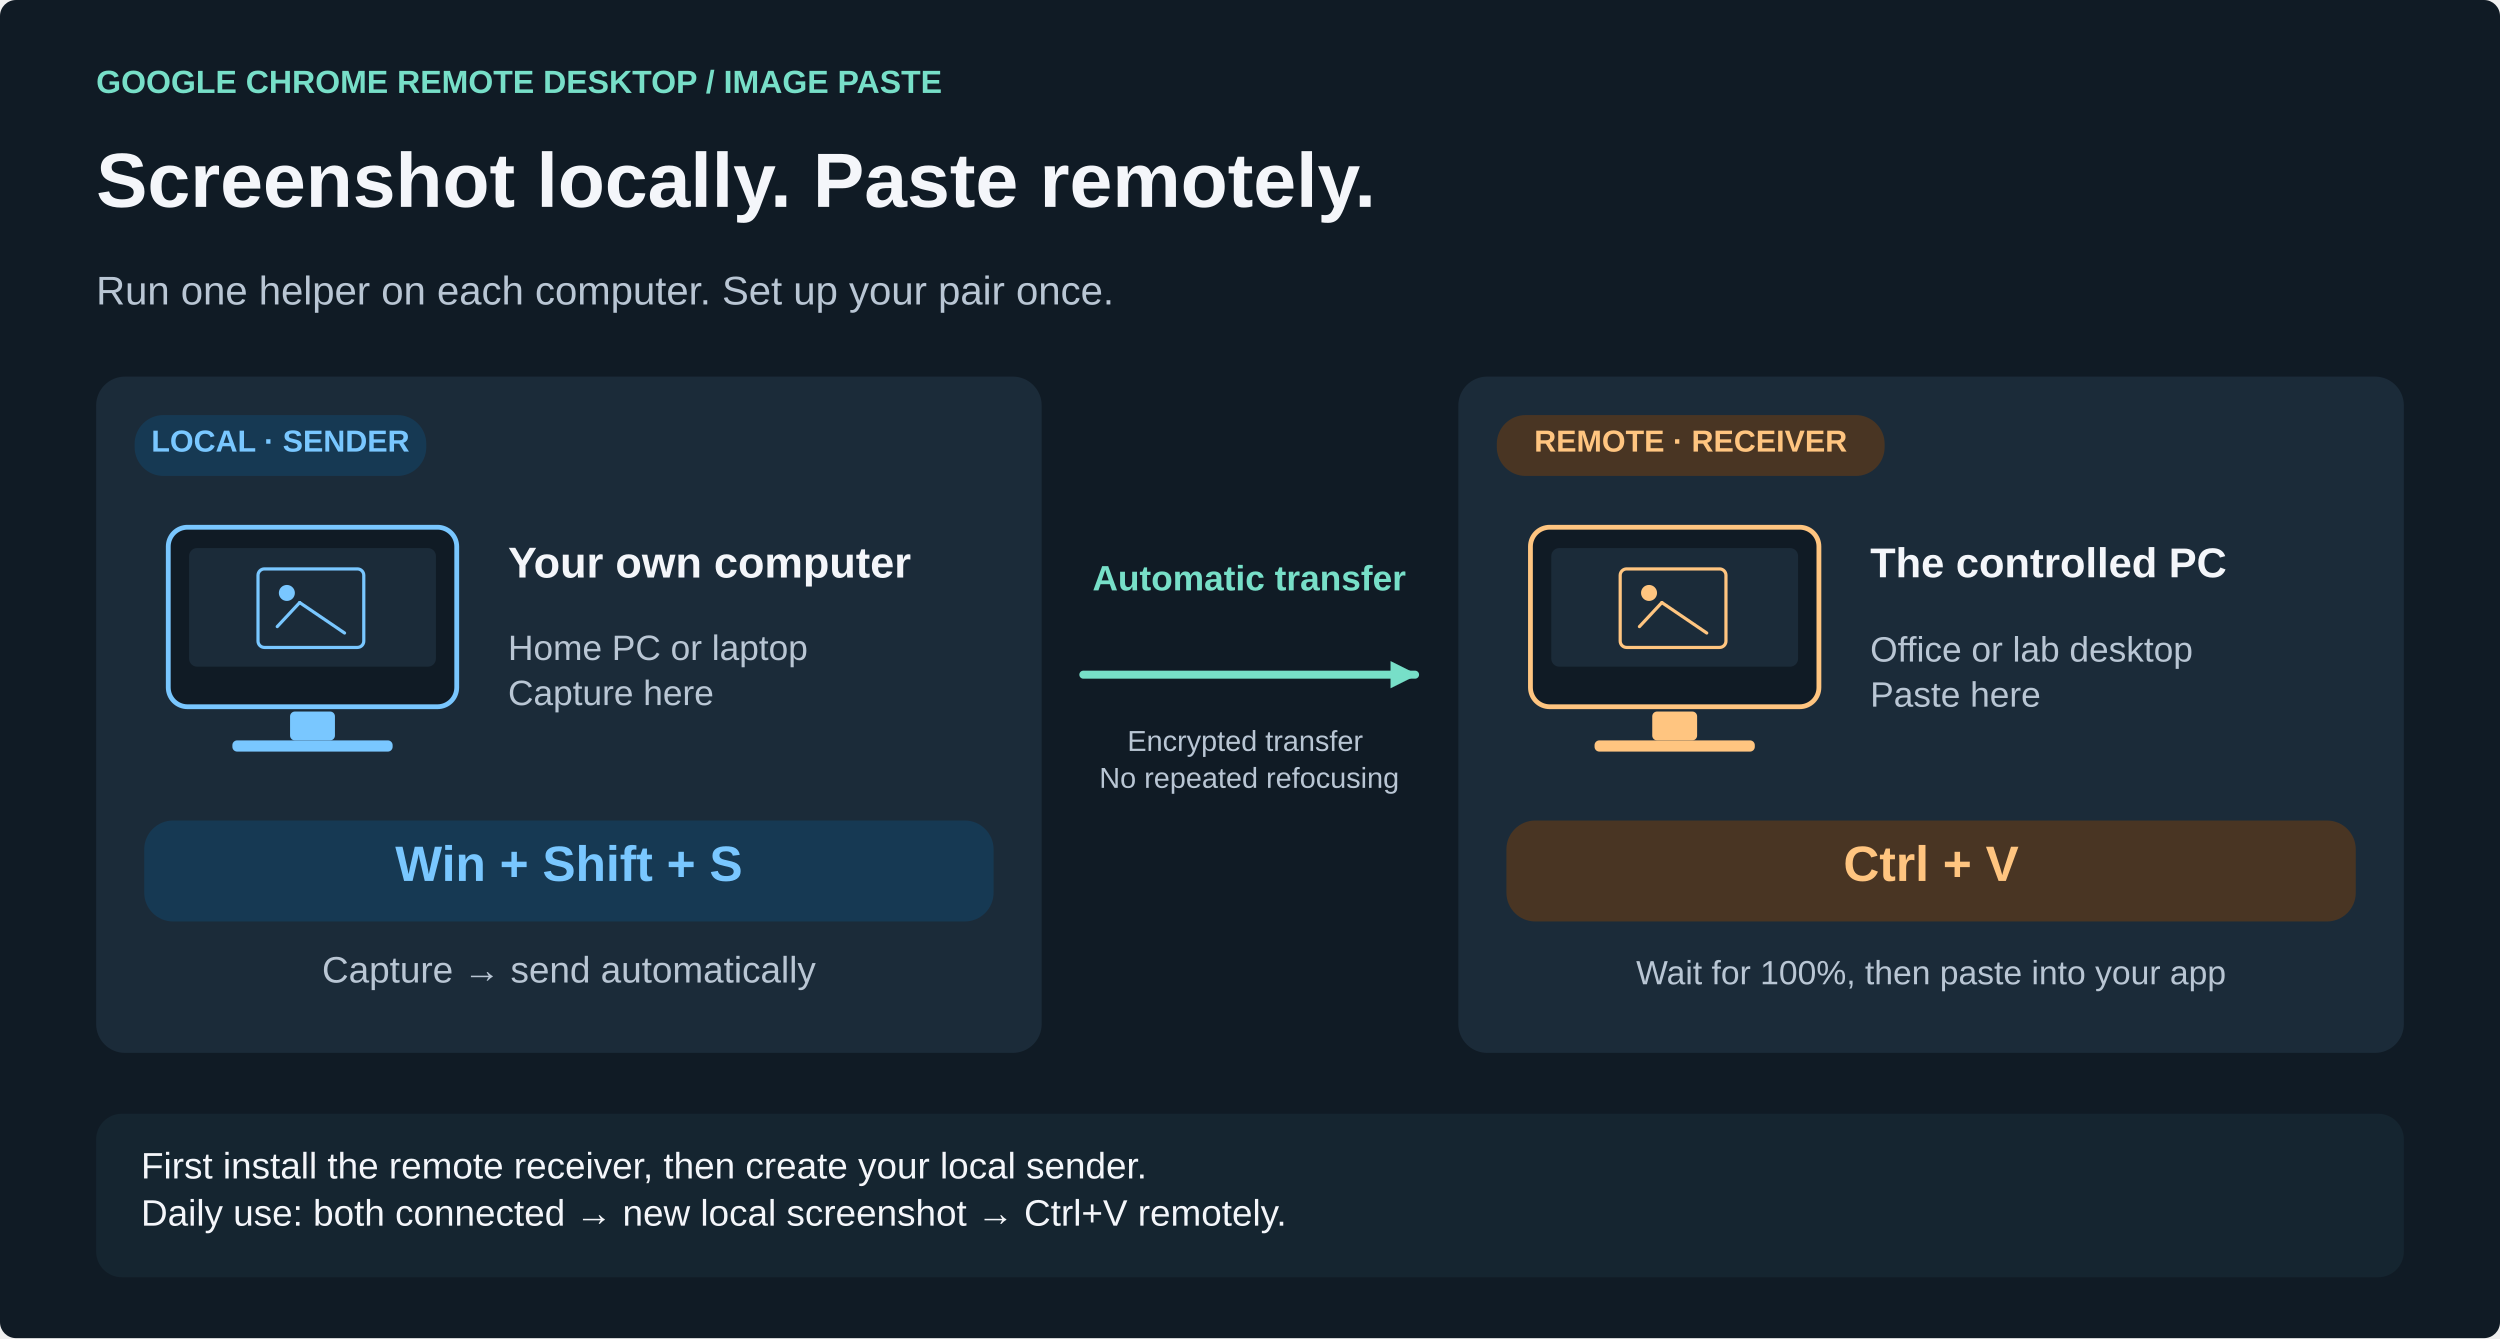
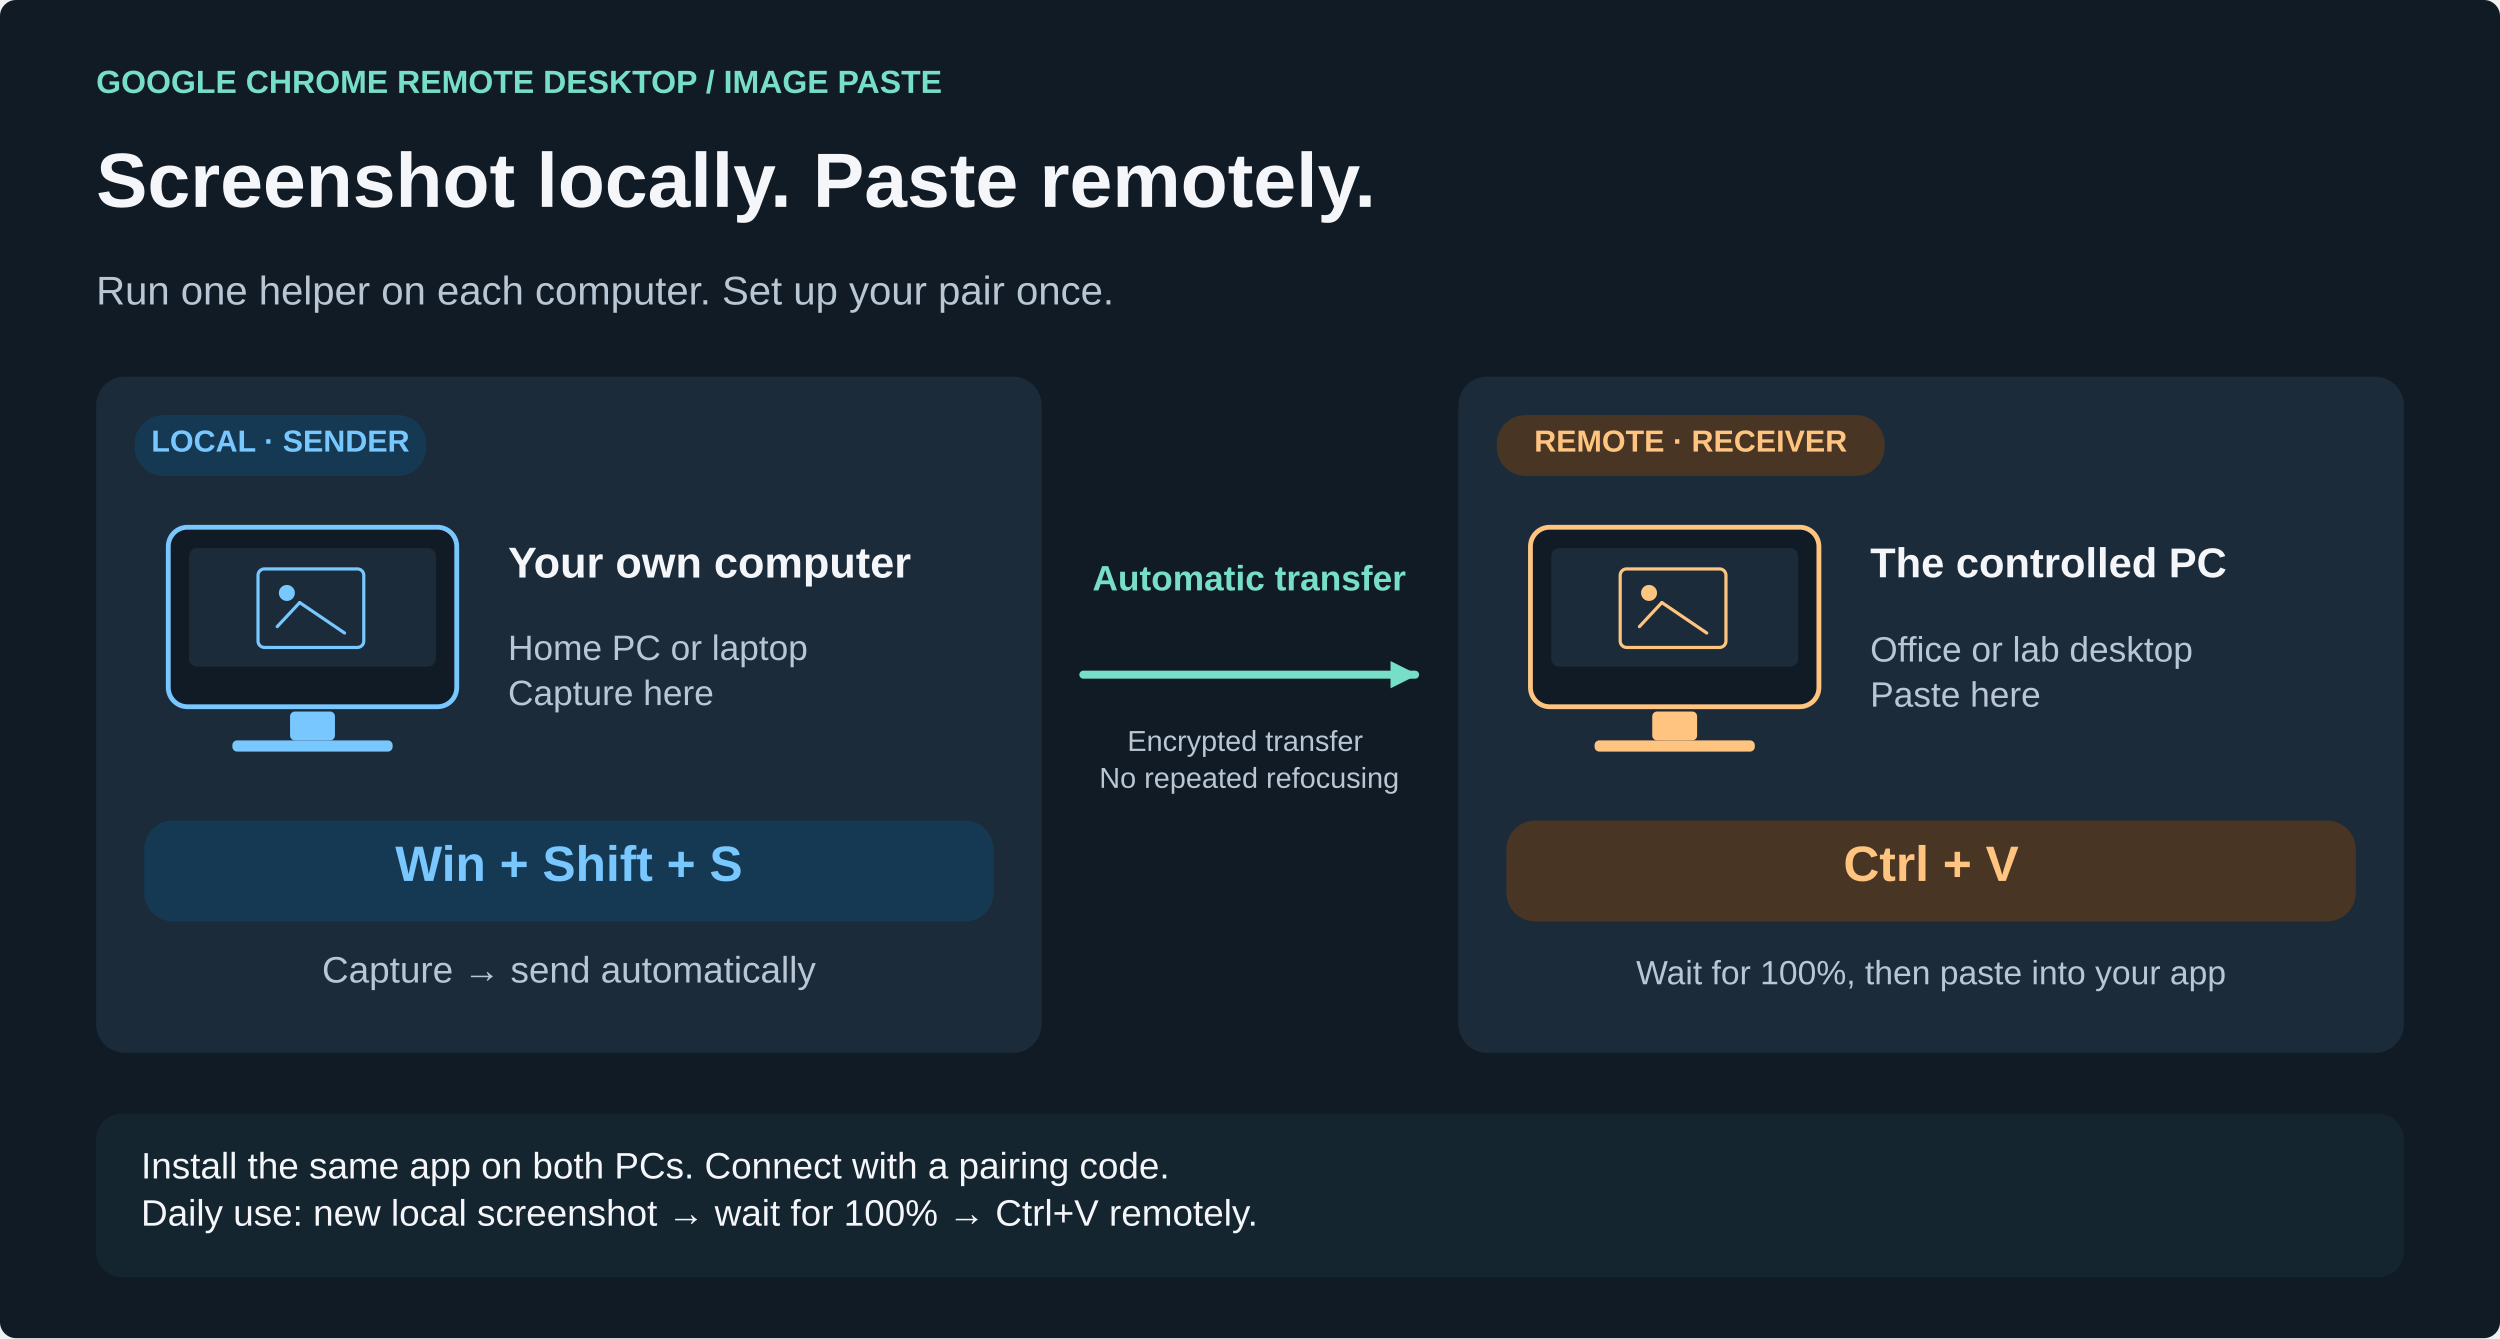
<svg xmlns="http://www.w3.org/2000/svg" class="stage" id="stage" viewBox="0 0 1560 835" aria-label="overview-en分層編輯畫布">
  <defs>
    <marker id="arrowhead" viewBox="0 0 10 10" refX="9" refY="5" markerWidth="8" markerHeight="8" orient="auto-start-reverse">
      <path d="M0 0L10 5L0 10Z" fill="context-stroke" />
    </marker>
  </defs>
  <rect id="stage-background" x="0" y="0" width="1560" height="835" rx="10" ry="10" fill="#fff" style="fill: rgb(16, 27, 37); fill-opacity: 1;" />
  <g id="scene">
    <rect class="item" data-id="guide-44" data-paint-layer="fill" data-outline-only="false" data-locked="false" data-fillable="true" x="60" y="235" width="590" height="422" rx="18" fill="#1b2b39" fill-opacity="1" stroke="none" stroke-width="2" transform="rotate(0 355 446)" />
    <rect class="item" data-id="guide-45" data-paint-layer="fill" data-outline-only="false" data-locked="false" data-fillable="true" x="910" y="235" width="590" height="422" rx="18" fill="#1b2b39" fill-opacity="1" stroke="none" stroke-width="2" transform="rotate(0 1205 446)" />
    <rect class="item" data-id="guide-46" data-paint-layer="fill" data-outline-only="false" data-locked="false" data-fillable="true" x="84" y="259" width="182" height="38" rx="18" fill="#163953" fill-opacity="1" stroke="none" stroke-width="2" transform="rotate(0 175 278)" />
    <rect class="item" data-id="guide-48" data-paint-layer="fill" data-outline-only="false" data-locked="false" data-fillable="true" x="934" y="259" width="242" height="38" rx="18" fill="#493523" fill-opacity="1" stroke="none" stroke-width="2" transform="rotate(0 1055 278)" />
    <rect class="item" data-id="guide-50" data-paint-layer="fill" data-outline-only="false" data-locked="false" data-fillable="true" x="105" y="329" width="180" height="112" rx="12" fill="#101b25" fill-opacity="1" stroke="#79c7ff" stroke-width="0" transform="rotate(0 195 385)" />
    <rect class="item" data-id="guide-51" data-paint-layer="fill" data-outline-only="false" data-locked="false" data-fillable="true" x="118" y="342" width="154" height="74" rx="5" fill="#1b2b39" fill-opacity="1" stroke="none" stroke-width="2" transform="rotate(0 195 379)" />
    <rect class="item" data-id="guide-52" data-paint-layer="fill" data-outline-only="false" data-locked="false" data-fillable="true" x="181" y="444" width="28" height="18" rx="3" fill="#79c7ff" fill-opacity="1" stroke="none" stroke-width="2" transform="rotate(0 195 453)" />
    <rect class="item" data-id="guide-53" data-paint-layer="fill" data-outline-only="false" data-locked="false" data-fillable="true" x="145" y="462" width="100" height="7" rx="3" fill="#79c7ff" fill-opacity="1" stroke="none" stroke-width="2" transform="rotate(0 195 465.5)" />
    <ellipse class="item" data-id="guide-55" data-paint-layer="fill" data-outline-only="false" data-locked="false" data-fillable="true" cx="179" cy="370" rx="5" ry="5" fill="#79c7ff" fill-opacity="1" stroke="none" stroke-width="0" transform="rotate(0 179 370)" />
    <rect class="item" data-id="guide-58" data-paint-layer="fill" data-outline-only="false" data-locked="false" data-fillable="true" x="955" y="329" width="180" height="112" rx="12" fill="#101b25" fill-opacity="1" stroke="#ffc580" stroke-width="0" transform="rotate(0 1045 385)" />
    <rect class="item" data-id="guide-59" data-paint-layer="fill" data-outline-only="false" data-locked="false" data-fillable="true" x="968" y="342" width="154" height="74" rx="5" fill="#1b2b39" fill-opacity="1" stroke="none" stroke-width="2" transform="rotate(0 1045 379)" />
    <rect class="item" data-id="guide-60" data-paint-layer="fill" data-outline-only="false" data-locked="false" data-fillable="true" x="1031" y="444" width="28" height="18" rx="3" fill="#ffc580" fill-opacity="1" stroke="none" stroke-width="2" transform="rotate(0 1045 453)" />
    <rect class="item" data-id="guide-61" data-paint-layer="fill" data-outline-only="false" data-locked="false" data-fillable="true" x="995" y="462" width="100" height="7" rx="3" fill="#ffc580" fill-opacity="1" stroke="none" stroke-width="2" transform="rotate(0 1045 465.5)" />
    <ellipse class="item" data-id="guide-63" data-paint-layer="fill" data-outline-only="false" data-locked="false" data-fillable="true" cx="1029" cy="370" rx="5" ry="5" fill="#ffc580" fill-opacity="1" stroke="none" stroke-width="0" transform="rotate(0 1029 370)" />
    <rect class="item" data-id="guide-70" data-paint-layer="fill" data-outline-only="false" data-locked="false" data-fillable="true" x="90" y="512" width="530" height="63" rx="18" fill="#163953" fill-opacity="1" stroke="none" stroke-width="2" transform="rotate(0 355 543.5)" />
    <rect class="item" data-id="guide-72" data-paint-layer="fill" data-outline-only="false" data-locked="false" data-fillable="true" x="940" y="512" width="530" height="63" rx="18" fill="#493523" fill-opacity="1" stroke="none" stroke-width="2" transform="rotate(0 1205 543.5)" />
    <rect class="item" data-id="guide-79" data-paint-layer="fill" data-outline-only="false" data-locked="false" data-fillable="true" x="60" y="695" width="1440" height="102" rx="16" fill="#152530" fill-opacity="1" stroke="none" stroke-width="2" transform="rotate(0 780 746)" />
    <text class="item" data-id="guide-41" x="60" y="58" style="font-family:Microsoft JhengHei, Segoe UI, Arial, sans-serif" font-size="20" font-weight="700" font-style="normal" text-anchor="start" fill="#77dfc8" transform="rotate(0 750 54)">
      <tspan x="60" y="58">GOOGLE CHROME REMOTE DESKTOP  /  IMAGE PASTE</tspan>
    </text>
    <text class="item" data-id="guide-42" x="60" y="129.1" style="font-family:Microsoft JhengHei, Segoe UI, Arial, sans-serif" font-size="48" font-weight="700" font-style="normal" text-anchor="start" fill="#f4f6fa" transform="rotate(0 760 119.5)">
      <tspan x="60" y="129.1">Screenshot locally. Paste remotely.</tspan>
    </text>
    <text class="item" data-id="guide-43" x="60" y="190" style="font-family:Microsoft JhengHei, Segoe UI, Arial, sans-serif" font-size="25" font-weight="400" font-style="normal" text-anchor="start" fill="#b9c6d4" transform="rotate(0 760 185)">
      <tspan x="60" y="190">Run one helper on each computer. Set up your pair once.</tspan>
    </text>
    <text class="item" data-id="guide-47" x="175" y="281.8" style="font-family:Microsoft JhengHei, Segoe UI, Arial, sans-serif" font-size="19" font-weight="700" font-style="normal" text-anchor="middle" fill="#79c7ff" transform="rotate(0 175 278)">
      <tspan x="175" y="281.8">LOCAL · SENDER</tspan>
    </text>
    <text class="item" data-id="guide-49" x="1055" y="281.8" style="font-family:Microsoft JhengHei, Segoe UI, Arial, sans-serif" font-size="19" font-weight="700" font-style="normal" text-anchor="middle" fill="#ffc580" transform="rotate(0 1055 278)">
      <tspan x="1055" y="281.8">REMOTE · RECEIVER</tspan>
    </text>
    <rect class="item" data-id="guide-50" data-paint-layer="line" data-outline-only="true" data-locked="false" data-fillable="true" x="105" y="329" width="180" height="112" rx="12" fill="#101b25" fill-opacity="0" stroke="#79c7ff" stroke-width="3" transform="rotate(0 195 385)" />
    <rect class="item" data-id="guide-54" data-paint-layer="foreground" data-outline-only="true" data-locked="false" data-fillable="true" x="161" y="355" width="66" height="49" rx="4" fill="none" fill-opacity="1" stroke="#79c7ff" stroke-width="2" transform="rotate(0 194 379.5)" />
    <g data-id="guide-56" data-paint-layer="foreground" data-outline-only="true" data-locked="false" data-fillable="false" data-perfect-arc="false" data-attach-start="" data-attach-end="">
      <defs>
        <marker id="main-head-guide-56" viewBox="0 0 10 10" refX="9" refY="5" markerUnits="userSpaceOnUse" markerWidth="10" markerHeight="10" orient="auto-start-reverse">
          <path d="M0 0L10 5L0 10Z" fill="#79c7ff" />
        </marker>
      </defs>
      <path class="arrow-line" d="M173 391 C173 391 187 376 187 376" stroke="#79c7ff" stroke-width="2" stroke-linecap="round" stroke-linejoin="round" style="fill:none;fill-opacity:0" />
    </g>
    <g data-id="guide-57" data-paint-layer="foreground" data-outline-only="true" data-locked="false" data-fillable="false" data-perfect-arc="false" data-attach-start="" data-attach-end="">
      <defs>
        <marker id="main-head-guide-57" viewBox="0 0 10 10" refX="9" refY="5" markerUnits="userSpaceOnUse" markerWidth="10" markerHeight="10" orient="auto-start-reverse">
          <path d="M0 0L10 5L0 10Z" fill="#79c7ff" />
        </marker>
      </defs>
      <path class="arrow-line" d="M187 376 C187 376 215 395 215 395" stroke="#79c7ff" stroke-width="2" stroke-linecap="round" stroke-linejoin="round" style="fill:none;fill-opacity:0" />
    </g>
    <rect class="item" data-id="guide-58" data-paint-layer="line" data-outline-only="true" data-locked="false" data-fillable="true" x="955" y="329" width="180" height="112" rx="12" fill="#101b25" fill-opacity="0" stroke="#ffc580" stroke-width="3" transform="rotate(0 1045 385)" />
    <rect class="item" data-id="guide-62" data-paint-layer="foreground" data-outline-only="true" data-locked="false" data-fillable="true" x="1011" y="355" width="66" height="49" rx="4" fill="none" fill-opacity="1" stroke="#ffc580" stroke-width="2" transform="rotate(0 1044 379.5)" />
    <g data-id="guide-64" data-paint-layer="foreground" data-outline-only="true" data-locked="false" data-fillable="false" data-perfect-arc="false" data-attach-start="" data-attach-end="">
      <defs>
        <marker id="main-head-guide-64" viewBox="0 0 10 10" refX="9" refY="5" markerUnits="userSpaceOnUse" markerWidth="10" markerHeight="10" orient="auto-start-reverse">
          <path d="M0 0L10 5L0 10Z" fill="#ffc580" />
        </marker>
      </defs>
      <path class="arrow-line" d="M1023 391 C1023 391 1037 376 1037 376" stroke="#ffc580" stroke-width="2" stroke-linecap="round" stroke-linejoin="round" style="fill:none;fill-opacity:0" />
    </g>
    <g data-id="guide-65" data-paint-layer="foreground" data-outline-only="true" data-locked="false" data-fillable="false" data-perfect-arc="false" data-attach-start="" data-attach-end="">
      <defs>
        <marker id="main-head-guide-65" viewBox="0 0 10 10" refX="9" refY="5" markerUnits="userSpaceOnUse" markerWidth="10" markerHeight="10" orient="auto-start-reverse">
          <path d="M0 0L10 5L0 10Z" fill="#ffc580" />
        </marker>
      </defs>
      <path class="arrow-line" d="M1037 376 C1037 376 1065 395 1065 395" stroke="#ffc580" stroke-width="2" stroke-linecap="round" stroke-linejoin="round" style="fill:none;fill-opacity:0" />
    </g>
    <text class="item" data-id="guide-66" x="317" y="360.4" style="font-family:Microsoft JhengHei, Segoe UI, Arial, sans-serif" font-size="27" font-weight="700" font-style="normal" text-anchor="start" fill="#f4f6fa" transform="rotate(0 467 355)">
      <tspan x="317" y="360.4">Your own computer</tspan>
    </text>
    <text class="item" data-id="guide-67" x="317" y="411.82" style="font-family:Microsoft JhengHei, Segoe UI, Arial, sans-serif" font-size="22" font-weight="400" font-style="normal" text-anchor="start" fill="#b9c6d4" transform="rotate(0 462 421.5)">
      <tspan x="317" y="411.82">Home PC or laptop</tspan>
      <tspan x="317" y="439.98">Capture here</tspan>
    </text>
    <text class="item" data-id="guide-68" x="1167" y="360.2" style="font-family:Microsoft JhengHei, Segoe UI, Arial, sans-serif" font-size="26" font-weight="700" font-style="normal" text-anchor="start" fill="#f4f6fa" transform="rotate(0 1318 355)">
      <tspan x="1167" y="360.2">The controlled PC</tspan>
    </text>
    <text class="item" data-id="guide-69" x="1167" y="412.82" style="font-family:Microsoft JhengHei, Segoe UI, Arial, sans-serif" font-size="22" font-weight="400" font-style="normal" text-anchor="start" fill="#b9c6d4" transform="rotate(0 1307 422.5)">
      <tspan x="1167" y="412.82">Office or lab desktop</tspan>
      <tspan x="1167" y="440.98">Paste here</tspan>
    </text>
    <text class="item" data-id="guide-71" x="355" y="549.7" style="font-family:Microsoft JhengHei, Segoe UI, Arial, sans-serif" font-size="31" font-weight="700" font-style="normal" text-anchor="middle" fill="#79c7ff" transform="rotate(0 355 543.5)">
      <tspan x="355" y="549.7">Win + Shift + S</tspan>
    </text>
    <text class="item" data-id="guide-73" x="1205" y="549.7" style="font-family:Microsoft JhengHei, Segoe UI, Arial, sans-serif" font-size="31" font-weight="700" font-style="normal" text-anchor="middle" fill="#ffc580" transform="rotate(0 1205 543.5)">
      <tspan x="1205" y="549.7">Ctrl + V</tspan>
    </text>
    <text class="item" data-id="guide-74" x="355" y="613.1" style="font-family:Microsoft JhengHei, Segoe UI, Arial, sans-serif" font-size="23" font-weight="400" font-style="normal" text-anchor="middle" fill="#b9c6d4" transform="rotate(0 355 608.5)">
      <tspan x="355" y="613.1">Capture → send automatically</tspan>
    </text>
    <text class="item" data-id="guide-75" x="1205" y="614.2" style="font-family:Microsoft JhengHei, Segoe UI, Arial, sans-serif" font-size="21" font-weight="400" font-style="normal" text-anchor="middle" fill="#b9c6d4" transform="rotate(0 1205 610)">
      <tspan x="1205" y="614.2">Wait for 100%, then paste into your app</tspan>
    </text>
    <g data-id="guide-76" data-paint-layer="foreground" data-outline-only="true" data-locked="false" data-fillable="false" data-perfect-arc="false" data-attach-start="" data-attach-end="">
      <defs>
        <marker id="main-head-guide-76" viewBox="0 0 10 10" refX="9" refY="5" markerUnits="userSpaceOnUse" markerWidth="17" markerHeight="17" orient="auto-start-reverse">
          <path d="M0 0L10 5L0 10Z" fill="#77dfc8" />
        </marker>
      </defs>
      <path class="arrow-line" d="M676 421 C676 421 883 421 883 421" stroke="#77dfc8" stroke-width="5" stroke-linecap="round" stroke-linejoin="round" style="fill:none;fill-opacity:0" marker-end="url(#main-head-guide-76)" />
    </g>
    <text class="item" data-id="guide-77" x="779.5" y="368.4" style="font-family:Microsoft JhengHei, Segoe UI, Arial, sans-serif" font-size="22" font-weight="700" font-style="normal" text-anchor="middle" fill="#77dfc8" transform="rotate(0 779.5 364)">
      <tspan x="779.5" y="368.4">Automatic transfer</tspan>
    </text>
    <text class="item" data-id="guide-78" x="779.5" y="468.58" style="font-family:Microsoft JhengHei, Segoe UI, Arial, sans-serif" font-size="18" font-weight="400" font-style="normal" text-anchor="middle" fill="#b9c6d4" transform="rotate(0 779.5 476.5)">
      <tspan x="779.5" y="468.58">Encrypted transfer</tspan>
      <tspan x="779.5" y="491.62">No repeated refocusing</tspan>
    </text>
    <text class="item" data-id="guide-80" x="88" y="735.38" style="font-family:Microsoft JhengHei, Segoe UI, Arial, sans-serif" font-size="23" font-weight="400" font-style="normal" text-anchor="start" fill="#f4f6fa" transform="rotate(0 781 745.5)">
-       <tspan x="88" y="735.38">First install the remote receiver, then create your local sender.</tspan>
-       <tspan x="88" y="764.82">Daily use: both connected → new local screenshot → Ctrl+V remotely.</tspan>
+       <tspan x="88" y="735.38">Install the same app on both PCs. Connect with a pairing code.</tspan>
+       <tspan x="88" y="764.82">Daily use: new local screenshot → wait for 100% → Ctrl+V remotely.</tspan>
    </text>
  </g>
  <g id="cut-preview" pointer-events="none" />
</svg>
